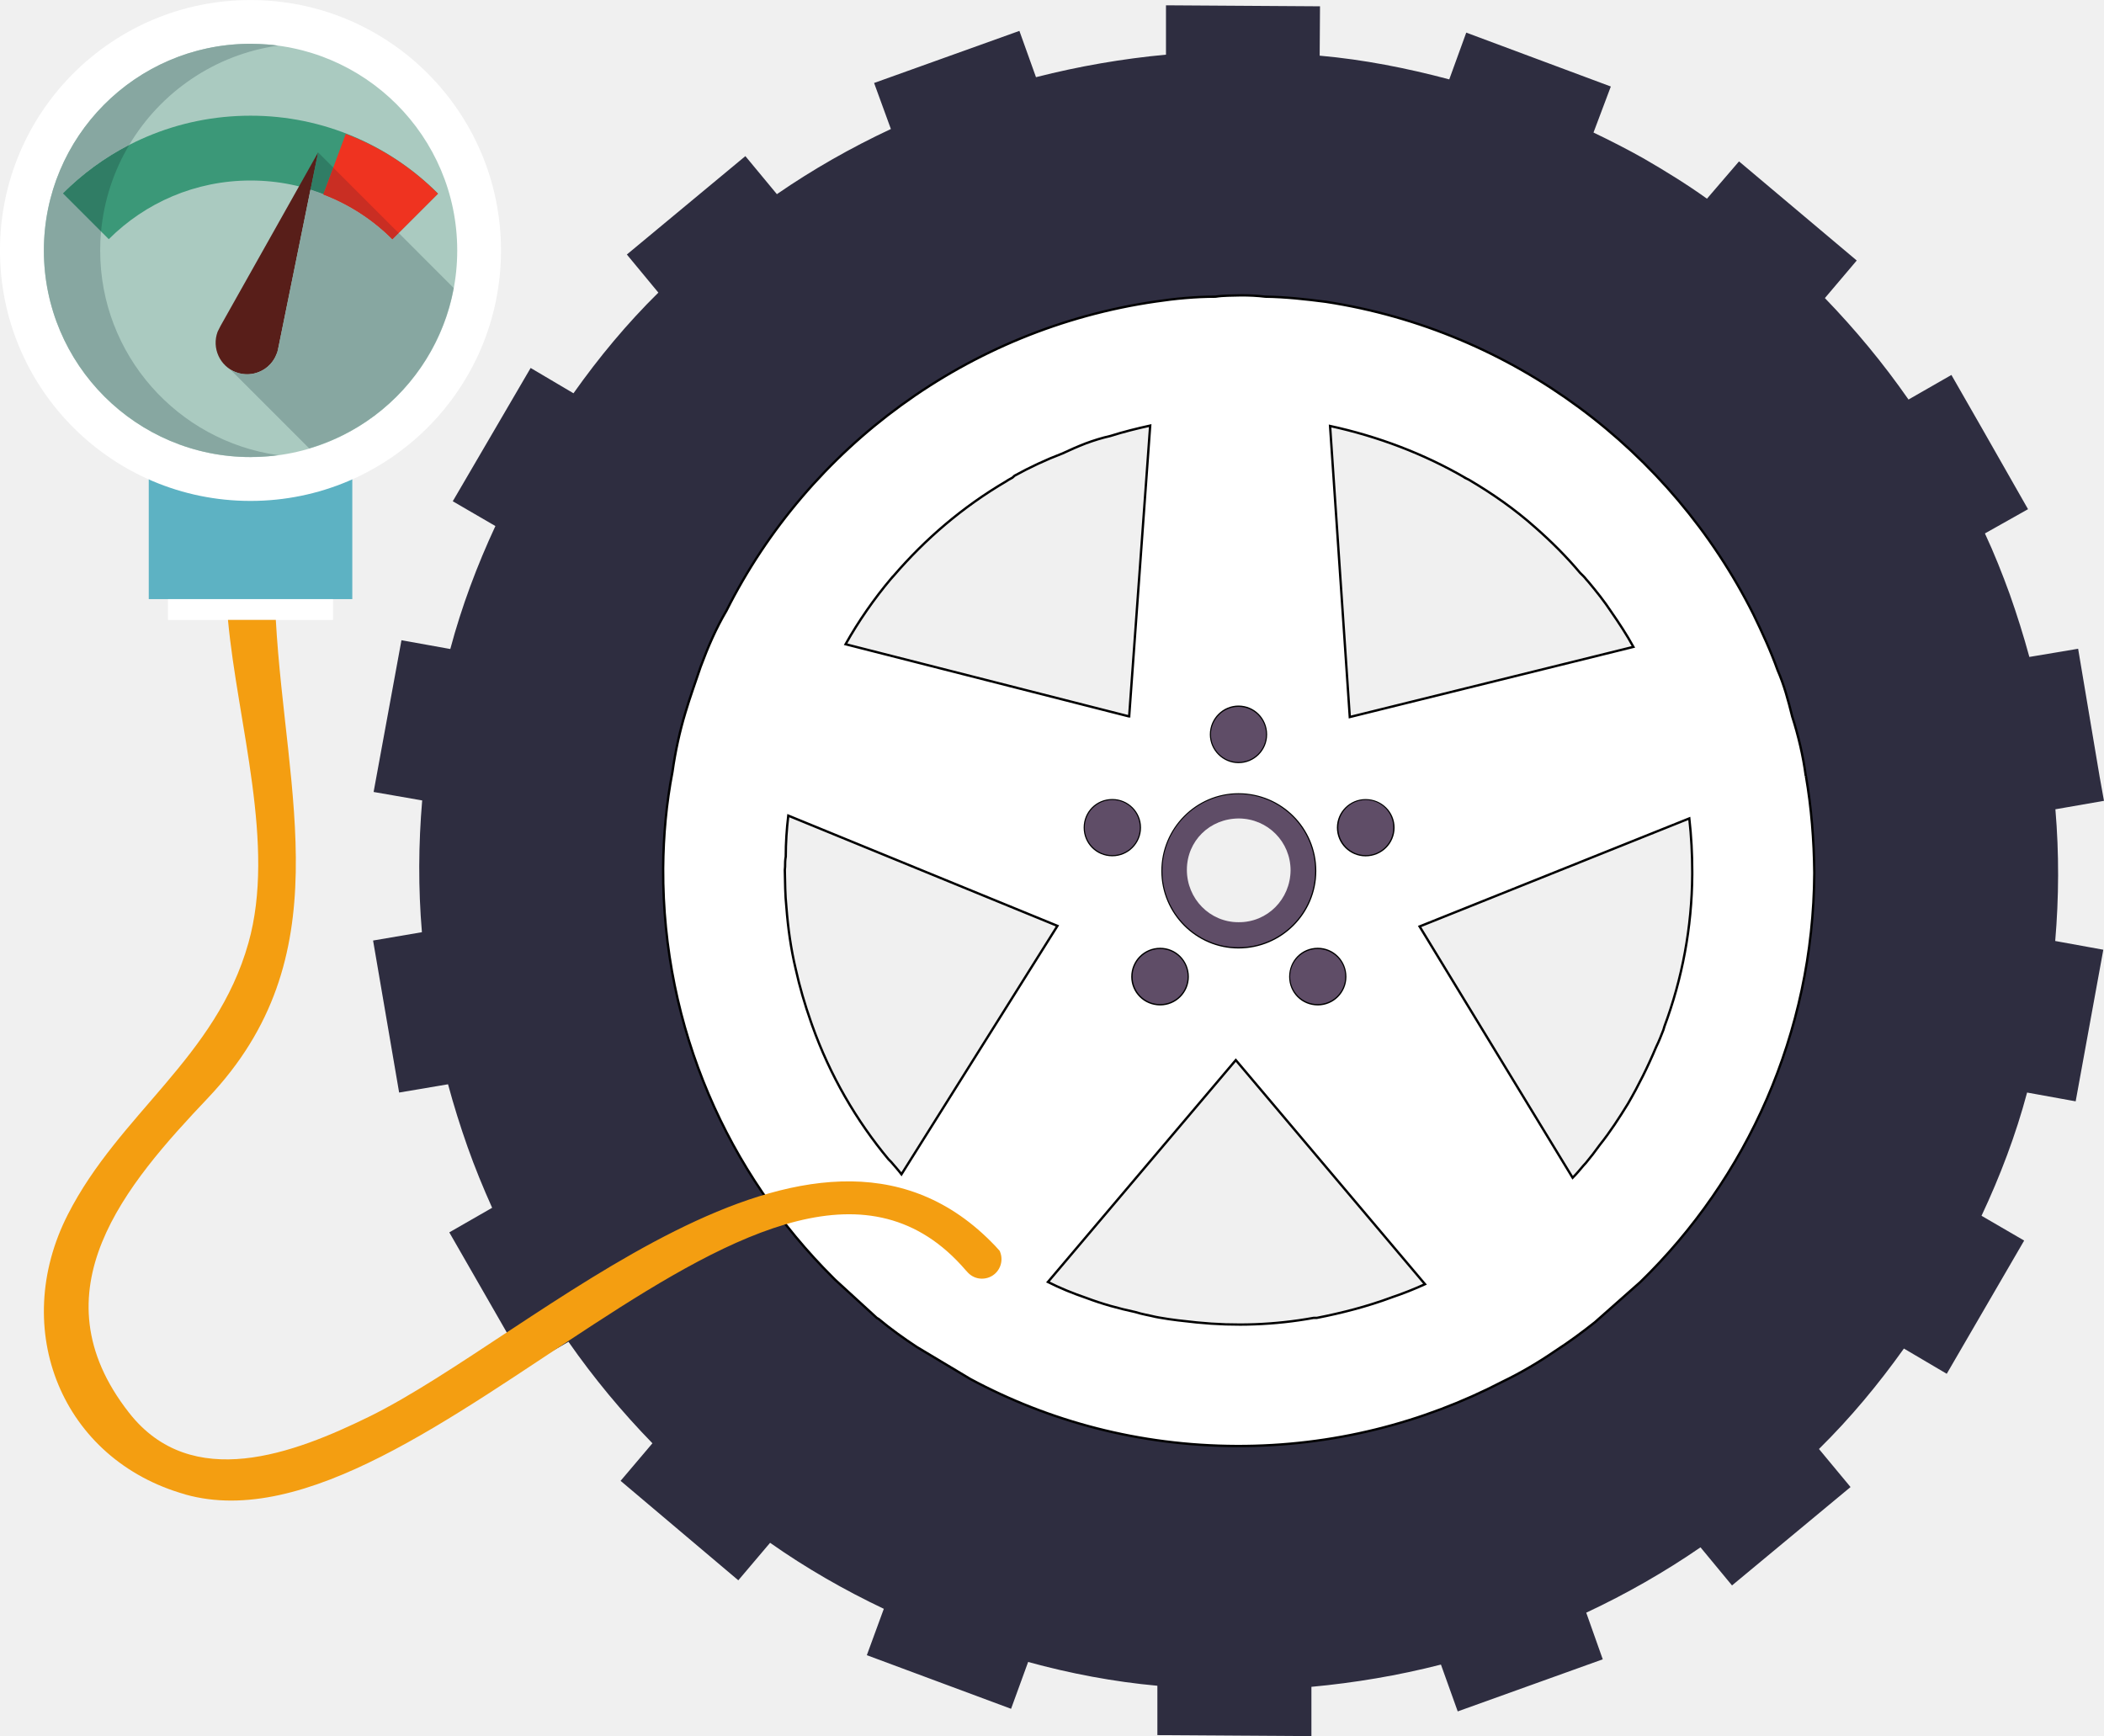
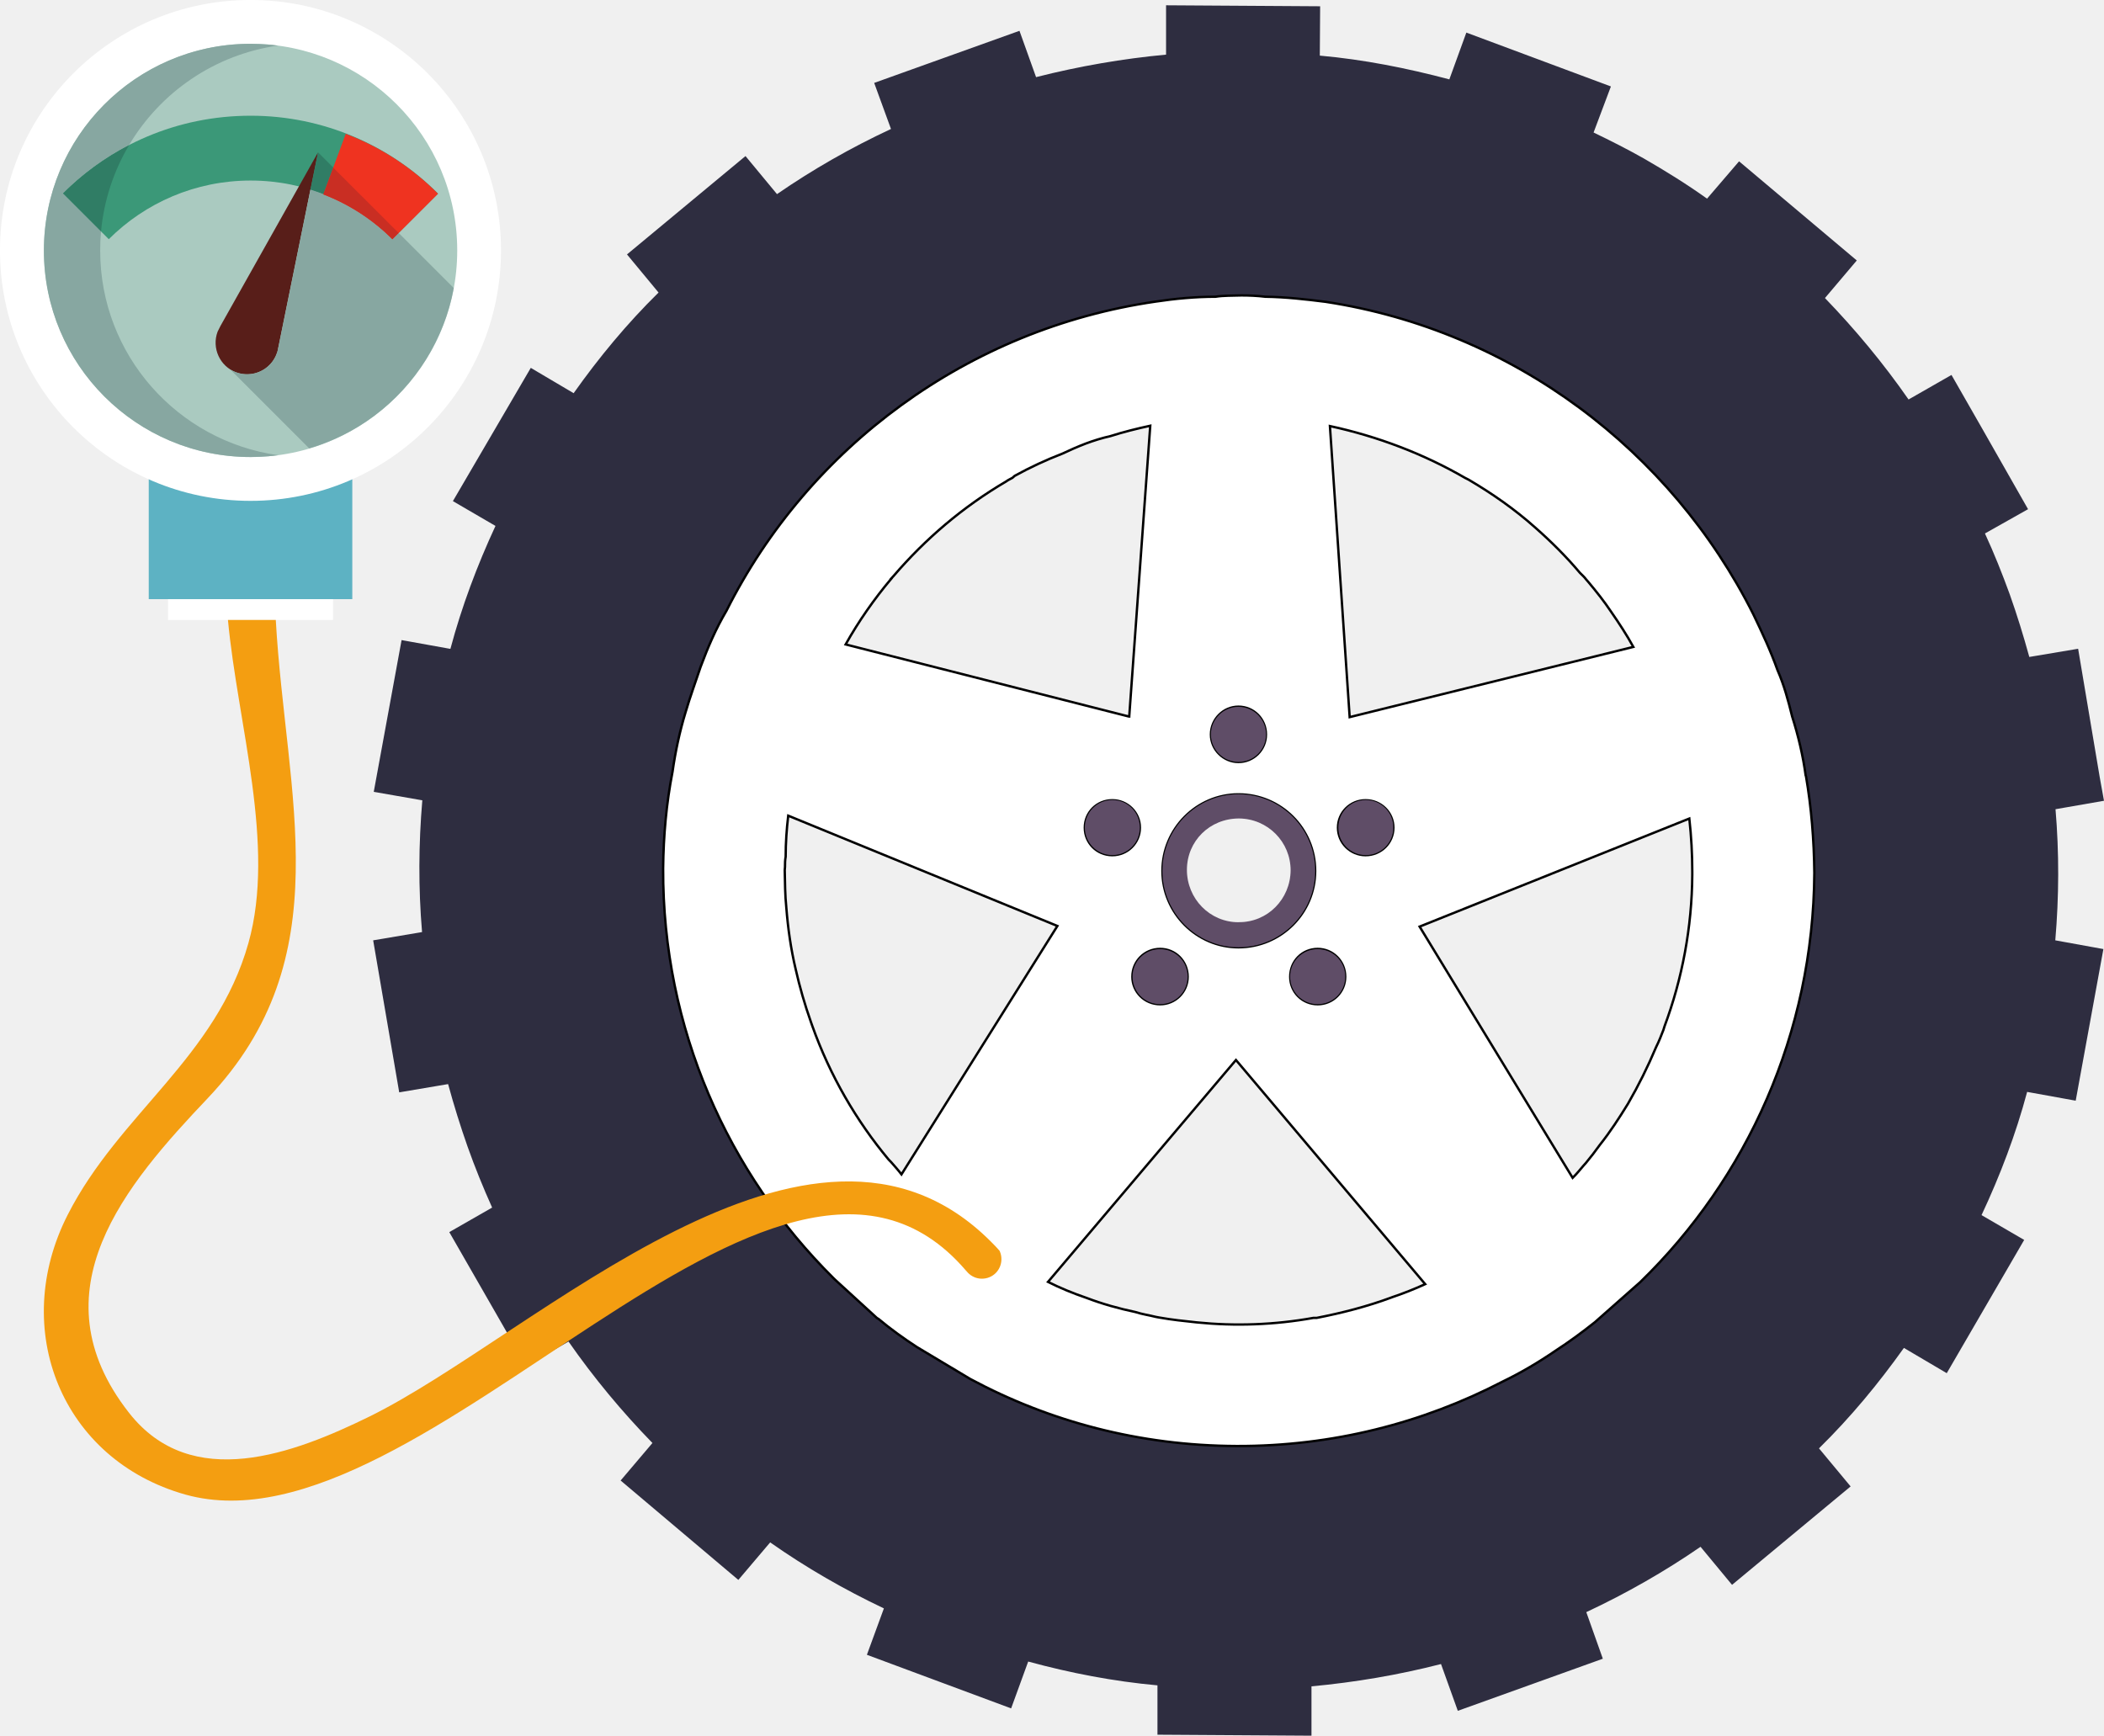
- <svg xmlns="http://www.w3.org/2000/svg" width="31.58mm" height="26.059mm" viewBox="0 0 31.58 26.059" version="1.1" id="svg8105">
+ <svg xmlns="http://www.w3.org/2000/svg" width="32.063mm" height="26.458mm" viewBox="0 0 32.063 26.458" version="1.1" id="svg8105">
  <defs id="defs8102" />
  <g id="layer1" transform="translate(42.40271,-24.22839)">
-     <path id="path190" style="fill:#2e2d40;fill-opacity:1;fill-rule:nonzero;stroke:none;stroke-width:0.035" d="m -17.786,43.472 -0.677,0.605 c -0.192,0.147 -0.387,0.294 -0.598,0.429 -0.248,0.17 -0.52,0.331 -0.793,0.463 -1.196,0.624 -2.553,0.97 -3.99,0.966 -1.454,-0.004 -2.808,-0.369 -3.996,-1.004 l -0.801,-0.481 c -0.192,-0.128 -0.395,-0.271 -0.575,-0.425 l -0.026,-0.011 -0.624,-0.572 -0.03,-0.029 c -1.576,-1.572 -2.565,-3.745 -2.553,-6.147 0.004,-0.496 0.049,-0.974 0.139,-1.452 0.046,-0.305 0.11,-0.601 0.196,-0.891 0.068,-0.229 0.154,-0.466 0.23,-0.688 0.108,-0.293 0.229,-0.568 0.386,-0.838 1.234,-2.455 3.625,-4.233 6.445,-4.64 0.289,-0.044 0.598,-0.075 0.898,-0.075 0.125,-0.018 0.249,-0.015 0.384,-0.018 0.124,0 0.237,0.003 0.362,0.018 0.3,0.008 0.605,0.042 0.906,0.079 2.816,0.432 5.188,2.234 6.422,4.688 0.131,0.275 0.259,0.553 0.362,0.842 0.097,0.222 0.16,0.455 0.221,0.691 0.091,0.29 0.165,0.598 0.203,0.895 0.083,0.473 0.121,0.963 0.125,1.455 -0.011,2.409 -1.016,4.586 -2.613,6.14 z m 6.233,-7.095 0.73,-0.127 -0.065,-0.361 -0.323,-1.922 -0.732,0.123 c -0.087,-0.319 -0.185,-0.631 -0.294,-0.94 -0.112,-0.308 -0.232,-0.612 -0.373,-0.914 l 0.647,-0.364 -0.685,-1.203 -0.465,-0.812 -0.644,0.369 c -0.379,-0.545 -0.8,-1.052 -1.255,-1.523 l 0.478,-0.564 -1.767,-1.488 -0.481,0.56 c -0.304,-0.218 -0.621,-0.413 -0.947,-0.602 -0.246,-0.139 -0.504,-0.27 -0.756,-0.391 l 0.26,-0.691 -2.17,-0.809 -0.255,0.702 c -0.636,-0.169 -1.282,-0.297 -1.945,-0.356 l 0.005,-0.741 -2.312,-0.015 v 0.741 c -0.647,0.06 -1.305,0.173 -1.951,0.338 l -0.249,-0.695 -2.181,0.782 0.252,0.691 c -0.605,0.283 -1.177,0.61 -1.711,0.978 l -0.473,-0.571 -1.779,1.477 0.473,0.572 c -0.473,0.466 -0.894,0.974 -1.274,1.511 l -0.643,-0.38 -1.169,2.001 0.64,0.372 c -0.274,0.589 -0.508,1.211 -0.677,1.846 l -0.733,-0.132 -0.418,2.278 0.729,0.127 c -0.056,0.655 -0.06,1.316 -0.004,1.978 l -0.733,0.125 0.391,2.282 0.734,-0.124 c 0.086,0.319 0.184,0.631 0.293,0.94 0.109,0.308 0.234,0.613 0.369,0.914 l -0.643,0.369 1.049,1.827 0.101,0.184 0.639,-0.368 c 0.38,0.545 0.805,1.056 1.26,1.523 l -0.478,0.564 1.767,1.493 0.477,-0.563 c 0.538,0.379 1.113,0.709 1.707,0.991 l -0.255,0.696 2.165,0.805 0.256,-0.703 c 0.635,0.174 1.282,0.297 1.94,0.357 v 0.741 l 2.312,0.015 v -0.74 c 0.647,-0.06 1.3,-0.169 1.944,-0.334 l 0.252,0.703 2.177,-0.782 -0.248,-0.7 c 0.602,-0.282 1.181,-0.613 1.715,-0.981 l 0.473,0.572 1.779,-1.477 -0.474,-0.571 c 0.474,-0.467 0.891,-0.97 1.275,-1.508 l 0.643,0.379 1.162,-2 -0.64,-0.372 c 0.279,-0.594 0.515,-1.215 0.684,-1.85 l 0.729,0.132 0.415,-2.276 -0.722,-0.131 c 0.056,-0.654 0.059,-1.316 0.003,-1.974" />
-     <path id="path192" style="fill:#ffffff;fill-opacity:1;fill-rule:nonzero;stroke:none;stroke-width:0.035" d="m -25.708,36.238 c -0.229,0 -0.413,0.184 -0.413,0.414 0,0.229 0.184,0.413 0.413,0.413 0.23,0 0.414,-0.185 0.414,-0.413 0,-0.23 -0.184,-0.414 -0.414,-0.414 z m 0.718,2.237 c -0.23,0 -0.413,0.184 -0.413,0.413 0,0.23 0.184,0.413 0.413,0.413 0.229,0 0.413,-0.183 0.413,-0.413 0,-0.229 -0.184,-0.413 -0.413,-0.413 z m 1.177,-2.808 c 0.23,0 0.414,-0.184 0.414,-0.414 0,-0.229 -0.185,-0.414 -0.414,-0.414 -0.225,0 -0.413,0.185 -0.413,0.414 0,0.23 0.188,0.414 0.413,0.414 z m 0,2.406 c -0.431,0 -0.774,-0.353 -0.774,-0.786 0,-0.433 0.343,-0.771 0.782,-0.771 0.432,0.004 0.774,0.35 0.774,0.779 -0.004,0.432 -0.346,0.782 -0.782,0.778 z m 1.151,-0.77 c 0,-0.635 -0.516,-1.151 -1.151,-1.151 -0.627,0 -1.142,0.516 -1.142,1.151 0,0.632 0.515,1.147 1.142,1.147 0.636,0 1.151,-0.515 1.151,-1.147 z m 0.037,1.173 c -0.229,0 -0.413,0.184 -0.413,0.413 0,0.23 0.184,0.413 0.413,0.413 0.23,0 0.414,-0.183 0.414,-0.413 0,-0.229 -0.184,-0.413 -0.414,-0.413 z m 0.722,-2.237 c -0.23,0 -0.413,0.184 -0.413,0.414 0,0.229 0.183,0.413 0.413,0.413 0.23,0 0.413,-0.185 0.413,-0.413 0,-0.23 -0.184,-0.414 -0.413,-0.414" />
-     <path id="path194" style="fill:#ffffff;fill-opacity:1;fill-rule:nonzero;stroke:#000000;stroke-width:0.035;stroke-opacity:1" d="m -17.003,37.361 c -0.005,0.787 -0.15,1.559 -0.418,2.277 l -0.014,0.048 c -0.034,0.088 -0.068,0.175 -0.111,0.262 -0.122,0.291 -0.262,0.573 -0.422,0.849 -0.132,0.214 -0.267,0.423 -0.422,0.617 -0.069,0.097 -0.137,0.184 -0.209,0.271 l -0.035,0.038 c -0.053,0.064 -0.106,0.127 -0.164,0.185 l -2.297,-3.772 4.048,-1.622 c 0.03,0.267 0.044,0.534 0.044,0.796 z m -4.514,6.344 c -0.369,0.137 -0.748,0.234 -1.122,0.307 h -0.048 c -0.588,0.107 -1.18,0.126 -1.753,0.068 -0.19,-0.02 -0.374,-0.039 -0.563,-0.073 l -0.054,-0.01 c -0.097,-0.024 -0.2,-0.039 -0.306,-0.073 -0.252,-0.054 -0.495,-0.121 -0.738,-0.213 -0.199,-0.068 -0.388,-0.145 -0.573,-0.238 l 2.82,-3.331 2.84,3.364 c -0.16,0.073 -0.331,0.141 -0.504,0.199 z m -7.355,-1.849 c -0.048,-0.064 -0.102,-0.122 -0.155,-0.185 l -0.039,-0.039 c -0.48,-0.577 -0.878,-1.257 -1.146,-2.01 l -0.019,-0.054 c -0.092,-0.262 -0.17,-0.528 -0.228,-0.791 -0.073,-0.306 -0.116,-0.616 -0.14,-0.927 -0.02,-0.189 -0.02,-0.379 -0.024,-0.563 l 0.004,-0.048 v -0.006 c 0,-0.043 0,-0.097 0.01,-0.145 0,-0.208 0.014,-0.417 0.038,-0.616 l 4.04,1.655 z m -0.155,-8.942 0.039,-0.044 c 0.475,-0.552 1.034,-1.033 1.689,-1.417 0.025,-0.019 0.058,-0.034 0.092,-0.054 l 0.033,-0.03 c 0.229,-0.126 0.467,-0.238 0.719,-0.334 0.112,-0.053 0.224,-0.102 0.35,-0.151 0.116,-0.043 0.243,-0.083 0.369,-0.111 0.198,-0.063 0.398,-0.112 0.597,-0.156 l -0.315,4.359 v 0.006 h -0.005 l -4.252,-1.083 c 0.194,-0.345 0.427,-0.681 0.684,-0.986 z m 3.32,4.151 c -0.233,0 -0.413,-0.185 -0.413,-0.413 0,-0.228 0.18,-0.412 0.413,-0.412 0.228,0 0.413,0.184 0.413,0.412 0,0.228 -0.185,0.413 -0.413,0.413 z m 0.718,1.408 c 0.228,0 0.413,0.185 0.413,0.418 0,0.229 -0.185,0.413 -0.413,0.413 -0.232,0 -0.417,-0.184 -0.417,-0.413 0,-0.233 0.185,-0.418 0.417,-0.418 z m 1.175,-2.32 c 0.637,0 1.151,0.514 1.151,1.15 0,0.631 -0.515,1.146 -1.151,1.146 -0.625,0 -1.14,-0.514 -1.14,-1.146 0,-0.636 0.515,-1.15 1.14,-1.15 z m 0,-1.316 c 0.229,0 0.413,0.185 0.413,0.417 0,0.229 -0.184,0.413 -0.413,0.413 -0.223,0 -0.412,-0.184 -0.412,-0.413 0,-0.233 0.189,-0.417 0.412,-0.417 z m 1.603,4.054 c 0,0.229 -0.185,0.413 -0.412,0.413 -0.233,0 -0.413,-0.184 -0.413,-0.413 0,-0.233 0.18,-0.418 0.413,-0.418 0.228,0 0.412,0.185 0.412,0.418 z m 0.723,-2.238 c 0,0.228 -0.185,0.413 -0.418,0.413 -0.228,0 -0.413,-0.185 -0.413,-0.413 0,-0.228 0.186,-0.412 0.413,-0.412 0.233,0 0.418,0.184 0.418,0.412 z m 1.082,-5.248 0.049,0.024 c 0.354,0.209 0.69,0.442 1,0.719 0.238,0.209 0.466,0.436 0.67,0.679 0.035,0.035 0.068,0.064 0.092,0.098 l 0.034,0.038 c 0.121,0.145 0.238,0.291 0.344,0.452 0.117,0.169 0.229,0.339 0.331,0.524 l -4.257,1.053 -0.296,-4.369 c 0.718,0.156 1.408,0.417 2.034,0.781 z m 5.107,4.471 c -0.039,-0.297 -0.111,-0.602 -0.204,-0.893 -0.059,-0.238 -0.121,-0.472 -0.219,-0.695 -0.102,-0.286 -0.232,-0.568 -0.364,-0.84 -1.233,-2.456 -3.603,-4.257 -6.417,-4.689 -0.302,-0.039 -0.606,-0.073 -0.908,-0.077 -0.127,-0.015 -0.238,-0.02 -0.36,-0.02 -0.135,0.005 -0.261,0 -0.387,0.02 -0.296,0 -0.607,0.029 -0.898,0.073 -2.816,0.408 -5.209,2.184 -6.443,4.641 -0.16,0.272 -0.277,0.544 -0.387,0.84 -0.073,0.219 -0.16,0.456 -0.229,0.689 -0.086,0.286 -0.151,0.582 -0.194,0.888 -0.092,0.476 -0.136,0.957 -0.14,1.452 -0.01,2.403 0.975,4.577 2.553,6.146 l 0.029,0.029 0.626,0.573 0.025,0.014 c 0.179,0.15 0.383,0.296 0.577,0.423 l 0.802,0.48 c 1.184,0.636 2.538,1 3.995,1.005 1.437,0.005 2.792,-0.344 3.991,-0.966 0.272,-0.131 0.544,-0.291 0.791,-0.461 0.21,-0.135 0.408,-0.282 0.597,-0.432 l 0.68,-0.602 c 1.598,-1.554 2.598,-3.733 2.612,-6.141 -0.005,-0.495 -0.044,-0.981 -0.126,-1.456" />
-     <path id="path196" style="fill:#5f4d67;fill-opacity:1;fill-rule:nonzero;stroke:none;stroke-width:0.035" d="m -23.4,35.253 c 0,0.23 -0.185,0.414 -0.414,0.414 -0.225,0 -0.413,-0.184 -0.413,-0.414 0,-0.229 0.188,-0.414 0.413,-0.414 0.23,0 0.414,0.185 0.414,0.414" />
-     <path id="path198" style="fill:#5f4d67;fill-opacity:1;fill-rule:nonzero;stroke:none;stroke-width:0.035" d="m -25.294,36.652 c 0,0.229 -0.184,0.413 -0.414,0.413 -0.229,0 -0.413,-0.185 -0.413,-0.413 0,-0.23 0.184,-0.414 0.413,-0.414 0.23,0 0.414,0.184 0.414,0.414" />
-     <path id="path200" style="fill:#5f4d67;fill-opacity:1;fill-rule:nonzero;stroke:none;stroke-width:0.035" d="m -24.577,38.888 c 0,0.23 -0.184,0.413 -0.413,0.413 -0.23,0 -0.413,-0.183 -0.413,-0.413 0,-0.229 0.184,-0.413 0.413,-0.413 0.229,0 0.413,0.184 0.413,0.413" />
-     <path id="path202" style="fill:#5f4d67;fill-opacity:1;fill-rule:nonzero;stroke:none;stroke-width:0.035" d="m -22.211,38.888 c 0,0.23 -0.184,0.413 -0.414,0.413 -0.229,0 -0.413,-0.183 -0.413,-0.413 0,-0.229 0.184,-0.413 0.413,-0.413 0.23,0 0.414,0.184 0.414,0.413" />
-     <path id="path204" style="fill:#5f4d67;fill-opacity:1;fill-rule:nonzero;stroke:none;stroke-width:0.035" d="m -21.49,36.652 c 0,0.229 -0.184,0.413 -0.413,0.413 -0.23,0 -0.413,-0.185 -0.413,-0.413 0,-0.23 0.183,-0.414 0.413,-0.414 0.23,0 0.413,0.184 0.413,0.414" />
-     <path id="path206" style="fill:#5f4d67;fill-opacity:1;fill-rule:nonzero;stroke:none;stroke-width:0.035" d="m -23.814,38.072 c -0.431,0 -0.774,-0.353 -0.774,-0.786 0,-0.433 0.343,-0.771 0.782,-0.771 0.432,0.004 0.774,0.35 0.774,0.779 -0.004,0.432 -0.346,0.782 -0.782,0.778 z m 0,-1.922 c -0.627,0 -1.142,0.516 -1.142,1.151 0,0.632 0.515,1.147 1.142,1.147 0.636,0 1.151,-0.515 1.151,-1.147 0,-0.635 -0.516,-1.151 -1.151,-1.151" />
-     <path id="path208" style="fill:#5db2c3;fill-opacity:1;fill-rule:nonzero;stroke:none;stroke-width:0.035" d="m -40.17,33.222 h 3.055 V 30.837 h -3.055 z" />
-     <path id="path210" style="fill:#ffffff;fill-opacity:1;fill-rule:nonzero;stroke:none;stroke-width:0.035" d="m -34.883,27.988 c 0,2.076 -1.684,3.76 -3.76,3.76 -2.076,0 -3.76,-1.683 -3.76,-3.76 0,-2.077 1.684,-3.759 3.76,-3.759 2.076,0 3.76,1.682 3.76,3.759" />
-     <path id="path212" style="fill:#aacac0;fill-opacity:1;fill-rule:nonzero;stroke:none;stroke-width:0.035" d="m -35.54,27.988 c 0,1.713 -1.39,3.102 -3.102,3.102 -1.713,0 -3.102,-1.389 -3.102,-3.102 0,-1.713 1.389,-3.102 3.102,-3.102 1.712,0 3.102,1.389 3.102,3.102" />
-     <path id="path214" style="fill:#3b9878;fill-opacity:1;fill-rule:nonzero;stroke:none;stroke-width:0.035" d="m -35.828,27.135 -0.685,0.684 c -0.545,-0.545 -1.297,-0.881 -2.128,-0.881 -0.831,0 -1.583,0.335 -2.129,0.881 l -0.688,-0.688 c 0.722,-0.722 1.715,-1.166 2.817,-1.166 1.097,0 2.093,0.448 2.813,1.169" />
-     <path id="path216" style="fill:#ef3320;fill-opacity:1;fill-rule:nonzero;stroke:none;stroke-width:0.035" d="m -35.828,27.136 -0.685,0.685 c -0.293,-0.294 -0.646,-0.523 -1.038,-0.673 l 0.338,-0.91 c 0.527,0.2 0.997,0.508 1.385,0.899" />
-     <path id="path218" style="fill:#581e19;fill-opacity:1;fill-rule:nonzero;stroke:none;stroke-width:0.035" d="m -38.249,29.538 c -0.092,0.246 -0.364,0.37 -0.61,0.279 -0.244,-0.091 -0.369,-0.364 -0.277,-0.61 l 0.044,-0.087 1.464,-2.604 -0.596,2.928 c -0.004,0.031 -0.012,0.062 -0.024,0.093" />
-     <path id="path220" style="fill:#d3d8d7;fill-opacity:1;fill-rule:nonzero;stroke:none;stroke-width:0.035" d="m -36.783,30.47 c 0.611,-0.458 1.047,-1.136 1.191,-1.917 l 7.94e-4,7.94e-4 c -0.143,0.78 -0.579,1.458 -1.191,1.916" />
-     <path id="path222" style="fill:#87a7a1;fill-opacity:1;fill-rule:nonzero;stroke:none;stroke-width:0.035" d="m -37.761,30.96 -1.185,-1.185 c 0.007,0.005 0.014,0.009 0.022,0.013 0.018,0.01 0.036,0.019 0.056,0.026 0.003,0.001 0.006,0.002 0.009,0.003 0.055,0.02 0.11,0.03 0.165,0.03 0.04,0 0.08,-0.005 0.118,-0.015 0.146,-0.037 0.271,-0.142 0.326,-0.293 l 0.001,-0.004 c 0.009,-0.026 0.017,-0.051 0.021,-0.077 l 0.004,-0.014 0.481,-2.37 c 0.065,0.02 0.13,0.043 0.193,0.068 l -0.002,0.005 c 0.392,0.151 0.745,0.38 1.038,0.673 l 0.095,-0.095 0.826,0.827 c -0.144,0.781 -0.58,1.459 -1.191,1.917 -0.291,0.217 -0.621,0.385 -0.978,0.49" />
-     <path id="path224" style="fill:#307d65;fill-opacity:1;fill-rule:nonzero;stroke:none;stroke-width:0.035" d="m -37.548,27.142 c -0.064,-0.025 -0.128,-0.047 -0.193,-0.068 l 0.113,-0.558 0.228,0.228 -0.148,0.398" />
-     <path id="path226" style="fill:#c92e23;fill-opacity:1;fill-rule:nonzero;stroke:none;stroke-width:0.035" d="m -36.513,27.821 c -0.293,-0.294 -0.646,-0.523 -1.038,-0.673 l 0.002,-0.005 0.148,-0.398 0.982,0.982 -0.095,0.095" />
-     <path id="path228" style="fill:#461b17;fill-opacity:1;fill-rule:nonzero;stroke:none;stroke-width:0.035" d="m -38.694,29.847 c -0.055,0 -0.111,-0.009 -0.165,-0.03 -0.003,-0.001 -0.006,-0.002 -0.009,-0.003 0.003,0.001 0.006,0.002 0.009,0.003 0.055,0.02 0.111,0.03 0.166,0.03 0.04,0 0.079,-0.005 0.117,-0.015 -0.038,0.01 -0.078,0.015 -0.118,0.015 m -0.23,-0.06 c -0.007,-0.004 -0.014,-0.009 -0.022,-0.013 l -0.003,-0.003 c 0.008,0.006 0.016,0.011 0.025,0.016 m 0.676,-0.252 0.021,-0.077 c -0.004,0.025 -0.012,0.05 -0.021,0.077" />
-     <path id="path230" style="fill:#ffffff;fill-opacity:1;fill-rule:nonzero;stroke:none;stroke-width:0.035" d="m -37.404,33.222 v 0.313 h -2.477 V 33.222 h 2.477" />
-     <path id="path232" style="fill:#d3d8d7;fill-opacity:1;fill-rule:nonzero;stroke:none;stroke-width:0.035" d="m -38.642,31.089 c -1.714,0 -3.102,-1.387 -3.102,-3.098 0,-3.44e-4 0,-0.001 0,-0.001 7.94e-4,1.712 1.39,3.1 3.102,3.1 0.002,0 0.005,0 0.008,0 -0.002,0 -0.005,0 -0.008,0 m 0.272,-0.012 c 0.048,-0.004 0.095,-0.009 0.142,-0.016 0.003,2.65e-4 0.005,7.94e-4 0.007,0.001 -0.049,0.006 -0.099,0.011 -0.15,0.015 m 0.141,-6.164 c -0.049,-0.007 -0.098,-0.012 -0.148,-0.016 0.053,0.004 0.106,0.009 0.157,0.015 -0.003,3.44e-4 -0.006,7.14e-4 -0.009,0.001 m -0.446,-0.027 c 0.002,0 0.003,0 0.005,0 -0.001,0 -0.003,0 -0.005,0 m 0.02,0 c 0.005,0 0.009,0 0.013,0 -0.005,0 -0.009,0 -0.013,0 m 0.021,0 c -0.003,0 -0.005,0 -0.008,0 0.002,0 0.005,0 0.008,0" />
-     <path id="path234" style="fill:#87a7a1;fill-opacity:1;fill-rule:nonzero;stroke:none;stroke-width:0.035" d="m -38.642,31.089 c -1.712,0 -3.101,-1.388 -3.102,-3.1 7.94e-4,-1.702 1.37,-3.085 3.068,-3.103 0.002,0 0.003,0 0.005,0 0.005,0 0.011,0 0.016,0 0.005,0 0.009,0 0.013,0 v 0 0 c 0.002,0 0.005,0 0.008,0 0.086,3.43e-4 0.172,0.005 0.256,0.011 0.05,0.004 0.099,0.009 0.148,0.016 -0.95,0.135 -1.763,0.7 -2.234,1.492 -0.368,0.19 -0.702,0.435 -0.993,0.726 l 0.571,0.571 c -0.009,0.095 -0.013,0.191 -0.013,0.288 0,1.566 1.162,2.858 2.67,3.071 -0.047,0.006 -0.095,0.012 -0.142,0.016 -0.087,0.007 -0.175,0.011 -0.264,0.012 -0.002,0 -0.005,0 -0.008,0" />
-     <path id="path236" style="fill:#307d65;fill-opacity:1;fill-rule:nonzero;stroke:none;stroke-width:0.035" d="m -40.886,27.703 -0.571,-0.571 c 0.291,-0.291 0.625,-0.536 0.993,-0.726 -0.23,0.386 -0.378,0.826 -0.422,1.297" />
-     <path id="path238" style="fill:#f49e11;fill-opacity:1;fill-rule:nonzero;stroke:none;stroke-width:0.035" d="m -39.62,46.663 c 3.583,1.004 8.854,-6.692 11.711,-3.368 l 0.038,0.041 c 0.052,0.053 0.124,0.087 0.206,0.087 0.166,0 0.294,-0.132 0.294,-0.294 0,-0.041 -0.008,-0.078 -0.024,-0.116 v -0.004 c -0.045,-0.053 -0.093,-0.102 -0.138,-0.147 -2.696,-2.696 -6.839,1.41 -9.328,2.632 -1.12,0.549 -2.666,1.144 -3.606,-0.06 -1.429,-1.824 -0.041,-3.429 1.185,-4.723 2.007,-2.116 1.169,-4.522 1.019,-7.177 h -0.718 c 0.146,1.564 0.721,3.383 0.307,4.85 -0.485,1.722 -1.936,2.556 -2.71,4.075 -0.879,1.722 -0.094,3.681 1.764,4.203" />
+     <path id="path190" style="fill:#2e2d40;fill-opacity:1;fill-rule:nonzero;stroke:none;stroke-width:0.036" d="m -17.409,43.766 -0.687,0.614 c -0.195,0.149 -0.393,0.298 -0.607,0.435 -0.251,0.172 -0.528,0.336 -0.805,0.47 -1.214,0.634 -2.592,0.985 -4.051,0.981 -1.476,-0.004 -2.851,-0.374 -4.057,-1.019 l -0.813,-0.488 c -0.194,-0.13 -0.401,-0.275 -0.584,-0.431 l -0.027,-0.011 -0.634,-0.581 -0.03,-0.03 c -1.6,-1.596 -2.604,-3.803 -2.592,-6.241 0.004,-0.504 0.049,-0.989 0.141,-1.474 0.046,-0.309 0.111,-0.61 0.199,-0.904 0.069,-0.233 0.157,-0.473 0.234,-0.699 0.11,-0.298 0.232,-0.577 0.392,-0.851 1.253,-2.493 3.681,-4.298 6.544,-4.711 0.294,-0.045 0.607,-0.077 0.912,-0.077 0.126,-0.019 0.253,-0.015 0.39,-0.019 0.126,0 0.241,0.003 0.367,0.019 0.305,0.008 0.614,0.042 0.92,0.081 2.859,0.438 5.267,2.268 6.52,4.76 0.133,0.279 0.263,0.562 0.367,0.855 0.098,0.225 0.163,0.462 0.224,0.702 0.092,0.294 0.168,0.607 0.206,0.909 0.085,0.48 0.122,0.977 0.127,1.477 -0.011,2.446 -1.032,4.657 -2.653,6.234 z m 6.328,-7.204 0.741,-0.129 -0.066,-0.366 -0.328,-1.951 -0.744,0.125 c -0.089,-0.324 -0.187,-0.641 -0.298,-0.954 -0.114,-0.313 -0.236,-0.621 -0.378,-0.928 l 0.657,-0.37 -0.695,-1.221 -0.472,-0.825 -0.654,0.374 c -0.385,-0.554 -0.813,-1.068 -1.274,-1.546 l 0.485,-0.573 -1.794,-1.511 -0.488,0.569 c -0.309,-0.221 -0.63,-0.42 -0.961,-0.611 -0.249,-0.141 -0.512,-0.274 -0.768,-0.397 l 0.264,-0.702 -2.203,-0.821 -0.259,0.713 c -0.646,-0.171 -1.302,-0.302 -1.974,-0.362 l 0.005,-0.752 -2.348,-0.015 v 0.752 c -0.657,0.061 -1.325,0.176 -1.981,0.343 l -0.253,-0.706 -2.214,0.794 0.256,0.702 c -0.615,0.287 -1.195,0.619 -1.737,0.993 l -0.48,-0.58 -1.806,1.499 0.481,0.581 c -0.481,0.473 -0.908,0.989 -1.294,1.534 l -0.653,-0.386 -1.187,2.031 0.649,0.378 c -0.278,0.599 -0.515,1.229 -0.687,1.874 l -0.744,-0.134 -0.424,2.313 0.74,0.129 c -0.057,0.665 -0.061,1.336 -0.004,2.008 l -0.745,0.126 0.397,2.317 0.745,-0.126 c 0.088,0.324 0.187,0.641 0.297,0.954 0.111,0.313 0.237,0.623 0.374,0.928 l -0.653,0.374 1.065,1.855 0.103,0.187 0.649,-0.374 c 0.385,0.553 0.817,1.072 1.279,1.546 l -0.485,0.572 1.794,1.515 0.485,-0.572 c 0.546,0.384 1.13,0.72 1.733,1.006 l -0.259,0.707 2.198,0.817 0.26,-0.714 c 0.645,0.176 1.301,0.302 1.97,0.363 v 0.752 l 2.347,0.015 v -0.752 c 0.657,-0.061 1.32,-0.172 1.974,-0.34 l 0.256,0.713 2.21,-0.794 -0.252,-0.71 c 0.611,-0.286 1.199,-0.622 1.741,-0.996 l 0.48,0.58 1.807,-1.5 -0.482,-0.58 c 0.482,-0.474 0.905,-0.985 1.294,-1.531 l 0.653,0.385 1.18,-2.031 -0.65,-0.378 c 0.283,-0.603 0.523,-1.233 0.695,-1.878 l 0.74,0.134 0.422,-2.311 -0.733,-0.133 c 0.057,-0.664 0.06,-1.336 0.003,-2.004" />
+     <path id="path192" style="fill:#ffffff;fill-opacity:1;fill-rule:nonzero;stroke:none;stroke-width:0.036" d="m -25.453,36.422 c -0.232,0 -0.419,0.187 -0.419,0.421 0,0.232 0.187,0.419 0.419,0.419 0.233,0 0.42,-0.187 0.42,-0.419 0,-0.234 -0.187,-0.421 -0.42,-0.421 z m 0.729,2.271 c -0.233,0 -0.42,0.187 -0.42,0.419 0,0.234 0.187,0.42 0.42,0.42 0.233,0 0.42,-0.186 0.42,-0.42 0,-0.233 -0.187,-0.419 -0.42,-0.419 z m 1.195,-2.851 c 0.233,0 0.421,-0.187 0.421,-0.42 0,-0.232 -0.187,-0.42 -0.421,-0.42 -0.229,0 -0.42,0.188 -0.42,0.42 0,0.233 0.191,0.42 0.42,0.42 z m 0,2.443 c -0.438,0 -0.786,-0.359 -0.786,-0.798 0,-0.439 0.348,-0.783 0.794,-0.783 0.438,0.004 0.786,0.356 0.786,0.791 -0.004,0.438 -0.351,0.794 -0.794,0.789 z m 1.169,-0.782 c 0,-0.645 -0.524,-1.169 -1.169,-1.169 -0.637,0 -1.16,0.524 -1.16,1.169 0,0.641 0.523,1.164 1.16,1.164 0.645,0 1.169,-0.523 1.169,-1.164 z m 0.037,1.191 c -0.233,0 -0.42,0.187 -0.42,0.419 0,0.234 0.187,0.42 0.42,0.42 0.234,0 0.421,-0.186 0.421,-0.42 0,-0.233 -0.187,-0.419 -0.421,-0.419 z m 0.734,-2.271 c -0.234,0 -0.419,0.187 -0.419,0.421 0,0.232 0.186,0.419 0.419,0.419 0.233,0 0.42,-0.187 0.42,-0.419 0,-0.234 -0.187,-0.421 -0.42,-0.421" />
+     <path id="path194" style="fill:#ffffff;fill-opacity:1;fill-rule:nonzero;stroke:#000000;stroke-width:0.036;stroke-opacity:1" d="m -16.614,37.562 c -0.005,0.799 -0.152,1.582 -0.424,2.312 l -0.015,0.049 c -0.034,0.089 -0.069,0.178 -0.113,0.266 -0.124,0.295 -0.266,0.581 -0.428,0.862 -0.134,0.217 -0.271,0.429 -0.429,0.627 -0.07,0.098 -0.139,0.187 -0.212,0.275 l -0.035,0.039 c -0.054,0.064 -0.107,0.129 -0.167,0.188 l -2.332,-3.829 4.11,-1.647 c 0.03,0.271 0.045,0.543 0.045,0.808 z m -4.583,6.441 c -0.375,0.139 -0.759,0.237 -1.139,0.311 h -0.049 c -0.597,0.108 -1.198,0.128 -1.779,0.069 -0.193,-0.02 -0.38,-0.04 -0.572,-0.074 l -0.054,-0.01 c -0.098,-0.025 -0.203,-0.039 -0.311,-0.074 -0.255,-0.054 -0.503,-0.123 -0.749,-0.217 -0.202,-0.069 -0.394,-0.148 -0.582,-0.242 l 2.864,-3.382 2.884,3.416 c -0.162,0.074 -0.336,0.143 -0.512,0.202 z M -28.665,42.127 c -0.049,-0.064 -0.103,-0.124 -0.158,-0.187 l -0.039,-0.04 c -0.488,-0.586 -0.892,-1.276 -1.164,-2.041 l -0.019,-0.054 c -0.094,-0.266 -0.172,-0.537 -0.232,-0.803 -0.074,-0.311 -0.118,-0.626 -0.143,-0.941 -0.02,-0.192 -0.02,-0.384 -0.024,-0.572 l 0.004,-0.049 v -0.006 c 0,-0.044 0,-0.098 0.01,-0.148 0,-0.212 0.015,-0.424 0.039,-0.626 l 4.102,1.681 z m -0.158,-9.079 0.04,-0.044 c 0.482,-0.561 1.05,-1.049 1.715,-1.439 0.025,-0.02 0.059,-0.034 0.094,-0.054 l 0.034,-0.03 c 0.232,-0.128 0.474,-0.241 0.73,-0.34 0.114,-0.054 0.227,-0.104 0.355,-0.153 0.118,-0.044 0.246,-0.084 0.375,-0.113 0.201,-0.064 0.404,-0.114 0.606,-0.158 l -0.32,4.426 v 0.006 h -0.005 l -4.317,-1.099 c 0.197,-0.351 0.434,-0.691 0.695,-1.001 z m 3.371,4.214 c -0.236,0 -0.419,-0.187 -0.419,-0.419 0,-0.232 0.183,-0.418 0.419,-0.418 0.232,0 0.42,0.187 0.42,0.418 0,0.232 -0.188,0.419 -0.42,0.419 z m 0.729,1.429 c 0.232,0 0.419,0.187 0.419,0.424 0,0.232 -0.188,0.419 -0.419,0.419 -0.236,0 -0.423,-0.187 -0.423,-0.419 0,-0.237 0.187,-0.424 0.423,-0.424 z m 1.193,-2.356 c 0.647,0 1.169,0.522 1.169,1.168 0,0.641 -0.523,1.163 -1.169,1.163 -0.635,0 -1.158,-0.522 -1.158,-1.163 0,-0.646 0.523,-1.168 1.158,-1.168 z m 0,-1.336 c 0.232,0 0.419,0.187 0.419,0.424 0,0.232 -0.187,0.419 -0.419,0.419 -0.226,0 -0.419,-0.187 -0.419,-0.419 0,-0.236 0.192,-0.424 0.419,-0.424 z m 1.627,4.116 c 0,0.232 -0.187,0.419 -0.419,0.419 -0.236,0 -0.419,-0.187 -0.419,-0.419 0,-0.237 0.183,-0.424 0.419,-0.424 0.231,0 0.419,0.187 0.419,0.424 z m 0.734,-2.272 c 0,0.232 -0.188,0.419 -0.424,0.419 -0.231,0 -0.42,-0.187 -0.42,-0.419 0,-0.232 0.188,-0.418 0.42,-0.418 0.236,0 0.424,0.187 0.424,0.418 z m 1.099,-5.328 0.049,0.025 c 0.36,0.212 0.7,0.449 1.015,0.73 0.241,0.212 0.473,0.443 0.68,0.689 0.035,0.035 0.069,0.065 0.094,0.1 l 0.034,0.039 c 0.123,0.147 0.242,0.296 0.35,0.458 0.119,0.172 0.232,0.344 0.336,0.532 l -4.323,1.07 -0.301,-4.436 c 0.729,0.158 1.429,0.424 2.065,0.793 z m 5.185,4.54 c -0.04,-0.301 -0.113,-0.611 -0.207,-0.907 -0.06,-0.242 -0.123,-0.479 -0.223,-0.706 -0.103,-0.29 -0.236,-0.576 -0.369,-0.852 -1.252,-2.494 -3.658,-4.323 -6.515,-4.761 -0.306,-0.039 -0.616,-0.074 -0.922,-0.078 -0.129,-0.015 -0.242,-0.02 -0.365,-0.02 -0.137,0.005 -0.265,0 -0.393,0.02 -0.301,0 -0.616,0.029 -0.912,0.074 -2.859,0.414 -5.289,2.218 -6.541,4.712 -0.163,0.276 -0.281,0.552 -0.393,0.852 -0.074,0.222 -0.163,0.463 -0.232,0.7 -0.088,0.29 -0.153,0.591 -0.197,0.902 -0.094,0.483 -0.138,0.972 -0.143,1.474 -0.01,2.44 0.99,4.647 2.592,6.24 l 0.03,0.029 0.636,0.582 0.025,0.015 c 0.182,0.153 0.389,0.301 0.586,0.429 l 0.814,0.487 c 1.202,0.645 2.577,1.015 4.056,1.02 1.459,0.005 2.835,-0.35 4.052,-0.981 0.276,-0.133 0.552,-0.296 0.803,-0.468 0.213,-0.138 0.414,-0.286 0.606,-0.439 l 0.691,-0.611 c 1.622,-1.577 2.637,-3.79 2.652,-6.235 -0.005,-0.503 -0.045,-0.996 -0.128,-1.479" />
+     <path id="path196" style="fill:#5f4d67;fill-opacity:1;fill-rule:nonzero;stroke:none;stroke-width:0.036" d="m -23.109,35.421 c 0,0.233 -0.187,0.42 -0.421,0.42 -0.229,0 -0.42,-0.187 -0.42,-0.42 0,-0.232 0.191,-0.42 0.42,-0.42 0.233,0 0.421,0.188 0.421,0.42" />
+     <path id="path198" style="fill:#5f4d67;fill-opacity:1;fill-rule:nonzero;stroke:none;stroke-width:0.036" d="m -25.032,36.842 c 0,0.232 -0.187,0.419 -0.42,0.419 -0.232,0 -0.419,-0.187 -0.419,-0.419 0,-0.234 0.187,-0.421 0.419,-0.421 0.233,0 0.42,0.187 0.42,0.421" />
+     <path id="path200" style="fill:#5f4d67;fill-opacity:1;fill-rule:nonzero;stroke:none;stroke-width:0.036" d="m -24.304,39.113 c 0,0.234 -0.187,0.42 -0.42,0.42 -0.233,0 -0.42,-0.186 -0.42,-0.42 0,-0.233 0.187,-0.419 0.42,-0.419 0.233,0 0.42,0.187 0.42,0.419" />
+     <path id="path202" style="fill:#5f4d67;fill-opacity:1;fill-rule:nonzero;stroke:none;stroke-width:0.036" d="m -21.902,39.113 c 0,0.234 -0.187,0.42 -0.421,0.42 -0.233,0 -0.42,-0.186 -0.42,-0.42 0,-0.233 0.187,-0.419 0.42,-0.419 0.234,0 0.421,0.187 0.421,0.419" />
+     <path id="path204" style="fill:#5f4d67;fill-opacity:1;fill-rule:nonzero;stroke:none;stroke-width:0.036" d="m -21.169,36.842 c 0,0.232 -0.187,0.419 -0.42,0.419 -0.234,0 -0.419,-0.187 -0.419,-0.419 0,-0.234 0.186,-0.421 0.419,-0.421 0.233,0 0.42,0.187 0.42,0.421" />
+     <path id="path206" style="fill:#5f4d67;fill-opacity:1;fill-rule:nonzero;stroke:none;stroke-width:0.036" d="m -23.529,38.284 c -0.438,0 -0.786,-0.359 -0.786,-0.798 0,-0.439 0.348,-0.783 0.794,-0.783 0.438,0.004 0.786,0.356 0.786,0.791 -0.004,0.438 -0.351,0.794 -0.794,0.789 z m 0,-1.951 c -0.637,0 -1.16,0.524 -1.16,1.169 0,0.641 0.523,1.164 1.16,1.164 0.645,0 1.169,-0.523 1.169,-1.164 0,-0.645 -0.524,-1.169 -1.169,-1.169" />
+     <path id="path208" style="fill:#5db2c3;fill-opacity:1;fill-rule:nonzero;stroke:none;stroke-width:0.036" d="m -40.136,33.36 h 3.102 v -2.422 h -3.102 z" />
+     <path id="path210" style="fill:#ffffff;fill-opacity:1;fill-rule:nonzero;stroke:none;stroke-width:0.036" d="m -34.768,28.045 c 0,2.108 -1.71,3.817 -3.817,3.817 -2.108,0 -3.818,-1.709 -3.818,-3.817 0,-2.109 1.71,-3.817 3.818,-3.817 2.108,0 3.817,1.708 3.817,3.817" />
+     <path id="path212" style="fill:#aacac0;fill-opacity:1;fill-rule:nonzero;stroke:none;stroke-width:0.036" d="m -35.435,28.045 c 0,1.739 -1.411,3.149 -3.149,3.149 -1.739,0 -3.149,-1.41 -3.149,-3.149 0,-1.739 1.41,-3.149 3.149,-3.149 1.739,0 3.149,1.41 3.149,3.149" />
+     <path id="path214" style="fill:#3b9878;fill-opacity:1;fill-rule:nonzero;stroke:none;stroke-width:0.036" d="m -35.727,27.179 -0.696,0.695 c -0.553,-0.553 -1.317,-0.894 -2.16,-0.894 -0.844,0 -1.608,0.341 -2.162,0.894 l -0.698,-0.698 c 0.733,-0.734 1.741,-1.184 2.86,-1.184 1.114,0 2.125,0.455 2.856,1.187" />
+     <path id="path216" style="fill:#ef3320;fill-opacity:1;fill-rule:nonzero;stroke:none;stroke-width:0.036" d="m -35.727,27.181 -0.696,0.695 c -0.298,-0.298 -0.656,-0.531 -1.054,-0.684 l 0.343,-0.924 c 0.535,0.203 1.012,0.516 1.406,0.913" />
+     <path id="path218" style="fill:#581e19;fill-opacity:1;fill-rule:nonzero;stroke:none;stroke-width:0.036" d="m -38.186,29.619 c -0.093,0.25 -0.37,0.376 -0.619,0.284 -0.248,-0.092 -0.374,-0.37 -0.282,-0.619 l 0.044,-0.088 1.486,-2.644 -0.605,2.973 c -0.004,0.032 -0.013,0.063 -0.025,0.095" />
+     <path id="path220" style="fill:#d3d8d7;fill-opacity:1;fill-rule:nonzero;stroke:none;stroke-width:0.036" d="m -36.697,30.565 c 0.62,-0.465 1.063,-1.154 1.209,-1.946 l 8.06e-4,8.06e-4 c -0.145,0.792 -0.588,1.481 -1.21,1.946" />
+     <path id="path222" style="fill:#87a7a1;fill-opacity:1;fill-rule:nonzero;stroke:none;stroke-width:0.036" d="m -37.69,31.063 -1.203,-1.203 c 0.007,0.005 0.015,0.009 0.022,0.013 0.018,0.01 0.037,0.019 0.057,0.027 0.003,0.001 0.006,0.002 0.009,0.003 0.056,0.021 0.112,0.03 0.168,0.03 0.041,0 0.081,-0.005 0.12,-0.015 0.148,-0.038 0.275,-0.144 0.331,-0.298 l 0.001,-0.004 c 0.01,-0.027 0.017,-0.052 0.021,-0.078 l 0.004,-0.015 0.489,-2.406 c 0.066,0.021 0.132,0.044 0.196,0.069 l -0.002,0.005 c 0.398,0.153 0.756,0.385 1.054,0.684 l 0.096,-0.096 0.839,0.839 c -0.146,0.793 -0.589,1.481 -1.209,1.946 -0.295,0.221 -0.63,0.391 -0.993,0.498" />
+     <path id="path224" style="fill:#307d65;fill-opacity:1;fill-rule:nonzero;stroke:none;stroke-width:0.036" d="m -37.474,27.187 c -0.064,-0.025 -0.13,-0.048 -0.196,-0.069 l 0.115,-0.567 0.231,0.231 -0.15,0.404" />
+     <path id="path226" style="fill:#c92e23;fill-opacity:1;fill-rule:nonzero;stroke:none;stroke-width:0.036" d="m -36.423,27.876 c -0.298,-0.298 -0.656,-0.531 -1.054,-0.684 l 0.002,-0.005 0.15,-0.404 0.998,0.997 -0.096,0.096" />
+     <path id="path228" style="fill:#461b17;fill-opacity:1;fill-rule:nonzero;stroke:none;stroke-width:0.036" d="m -38.637,29.933 c -0.056,0 -0.112,-0.01 -0.168,-0.03 -0.003,-0.001 -0.006,-0.002 -0.009,-0.003 0.003,0.001 0.006,0.002 0.009,0.003 0.056,0.02 0.112,0.03 0.168,0.03 0.04,0 0.08,-0.005 0.119,-0.015 -0.039,0.01 -0.079,0.015 -0.12,0.015 m -0.234,-0.061 c -0.007,-0.004 -0.015,-0.009 -0.022,-0.013 l -0.003,-0.003 c 0.008,0.006 0.016,0.011 0.025,0.016 m 0.686,-0.256 0.021,-0.078 c -0.004,0.026 -0.012,0.051 -0.021,0.078" />
+     <path id="path230" style="fill:#ffffff;fill-opacity:1;fill-rule:nonzero;stroke:none;stroke-width:0.036" d="m -37.327,33.36 v 0.317 h -2.515 v -0.317 h 2.515" />
+     <path id="path232" style="fill:#d3d8d7;fill-opacity:1;fill-rule:nonzero;stroke:none;stroke-width:0.036" d="m -38.585,31.194 c -1.74,0 -3.149,-1.409 -3.149,-3.146 0,-3.49e-4 0,-0.001 0,-0.001 8.06e-4,1.738 1.411,3.147 3.149,3.147 0.002,0 0.005,0 0.008,0 -0.002,0 -0.005,0 -0.008,0 m 0.276,-0.012 c 0.048,-0.004 0.097,-0.01 0.144,-0.016 0.003,2.7e-4 0.005,8.07e-4 0.007,0.001 -0.049,0.006 -0.1,0.011 -0.152,0.015 m 0.143,-6.259 c -0.05,-0.007 -0.1,-0.012 -0.15,-0.016 0.054,0.004 0.107,0.01 0.159,0.015 -0.003,3.49e-4 -0.006,7.24e-4 -0.009,0.001 m -0.453,-0.028 c 0.002,0 0.003,0 0.005,0 -0.001,0 -0.003,0 -0.005,0 m 0.021,0 c 0.005,0 0.009,0 0.013,0 -0.005,0 -0.009,0 -0.013,0 m 0.021,0 c -0.003,0 -0.005,0 -0.008,0 0.002,0 0.005,0 0.008,0" />
+     <path id="path234" style="fill:#87a7a1;fill-opacity:1;fill-rule:nonzero;stroke:none;stroke-width:0.036" d="m -38.585,31.194 c -1.739,0 -3.149,-1.409 -3.149,-3.147 8.06e-4,-1.728 1.391,-3.133 3.115,-3.151 0.002,0 0.003,0 0.005,0 0.005,0 0.011,0 0.016,0 0.005,0 0.009,0 0.013,0 v 0 0 c 0.002,0 0.005,0 0.008,0 0.087,3.48e-4 0.174,0.005 0.26,0.011 0.051,0.004 0.101,0.01 0.15,0.016 -0.965,0.138 -1.79,0.711 -2.268,1.515 -0.373,0.193 -0.713,0.442 -1.008,0.737 l 0.58,0.58 c -0.009,0.096 -0.013,0.194 -0.013,0.293 0,1.59 1.18,2.902 2.711,3.118 -0.048,0.006 -0.096,0.012 -0.144,0.016 -0.088,0.007 -0.178,0.011 -0.268,0.012 -0.002,0 -0.005,0 -0.008,0" />
+     <path id="path236" style="fill:#307d65;fill-opacity:1;fill-rule:nonzero;stroke:none;stroke-width:0.036" d="m -40.863,27.756 -0.58,-0.58 c 0.295,-0.295 0.635,-0.544 1.008,-0.737 -0.233,0.392 -0.384,0.839 -0.428,1.317" />
+     <path id="path238" style="fill:#f49e11;fill-opacity:1;fill-rule:nonzero;stroke:none;stroke-width:0.036" d="m -39.578,47.007 c 3.638,1.019 8.989,-6.795 11.89,-3.42 l 0.038,0.042 c 0.053,0.053 0.126,0.088 0.21,0.088 0.169,0 0.298,-0.134 0.298,-0.298 0,-0.042 -0.008,-0.08 -0.024,-0.118 v -0.004 c -0.045,-0.054 -0.095,-0.104 -0.14,-0.149 -2.737,-2.738 -6.944,1.432 -9.471,2.672 -1.137,0.557 -2.707,1.161 -3.661,-0.061 -1.451,-1.852 -0.042,-3.482 1.203,-4.795 2.038,-2.148 1.187,-4.591 1.035,-7.287 h -0.729 c 0.148,1.588 0.732,3.435 0.312,4.925 -0.492,1.748 -1.966,2.595 -2.752,4.137 -0.893,1.748 -0.095,3.737 1.791,4.268" />
  </g>
</svg>
